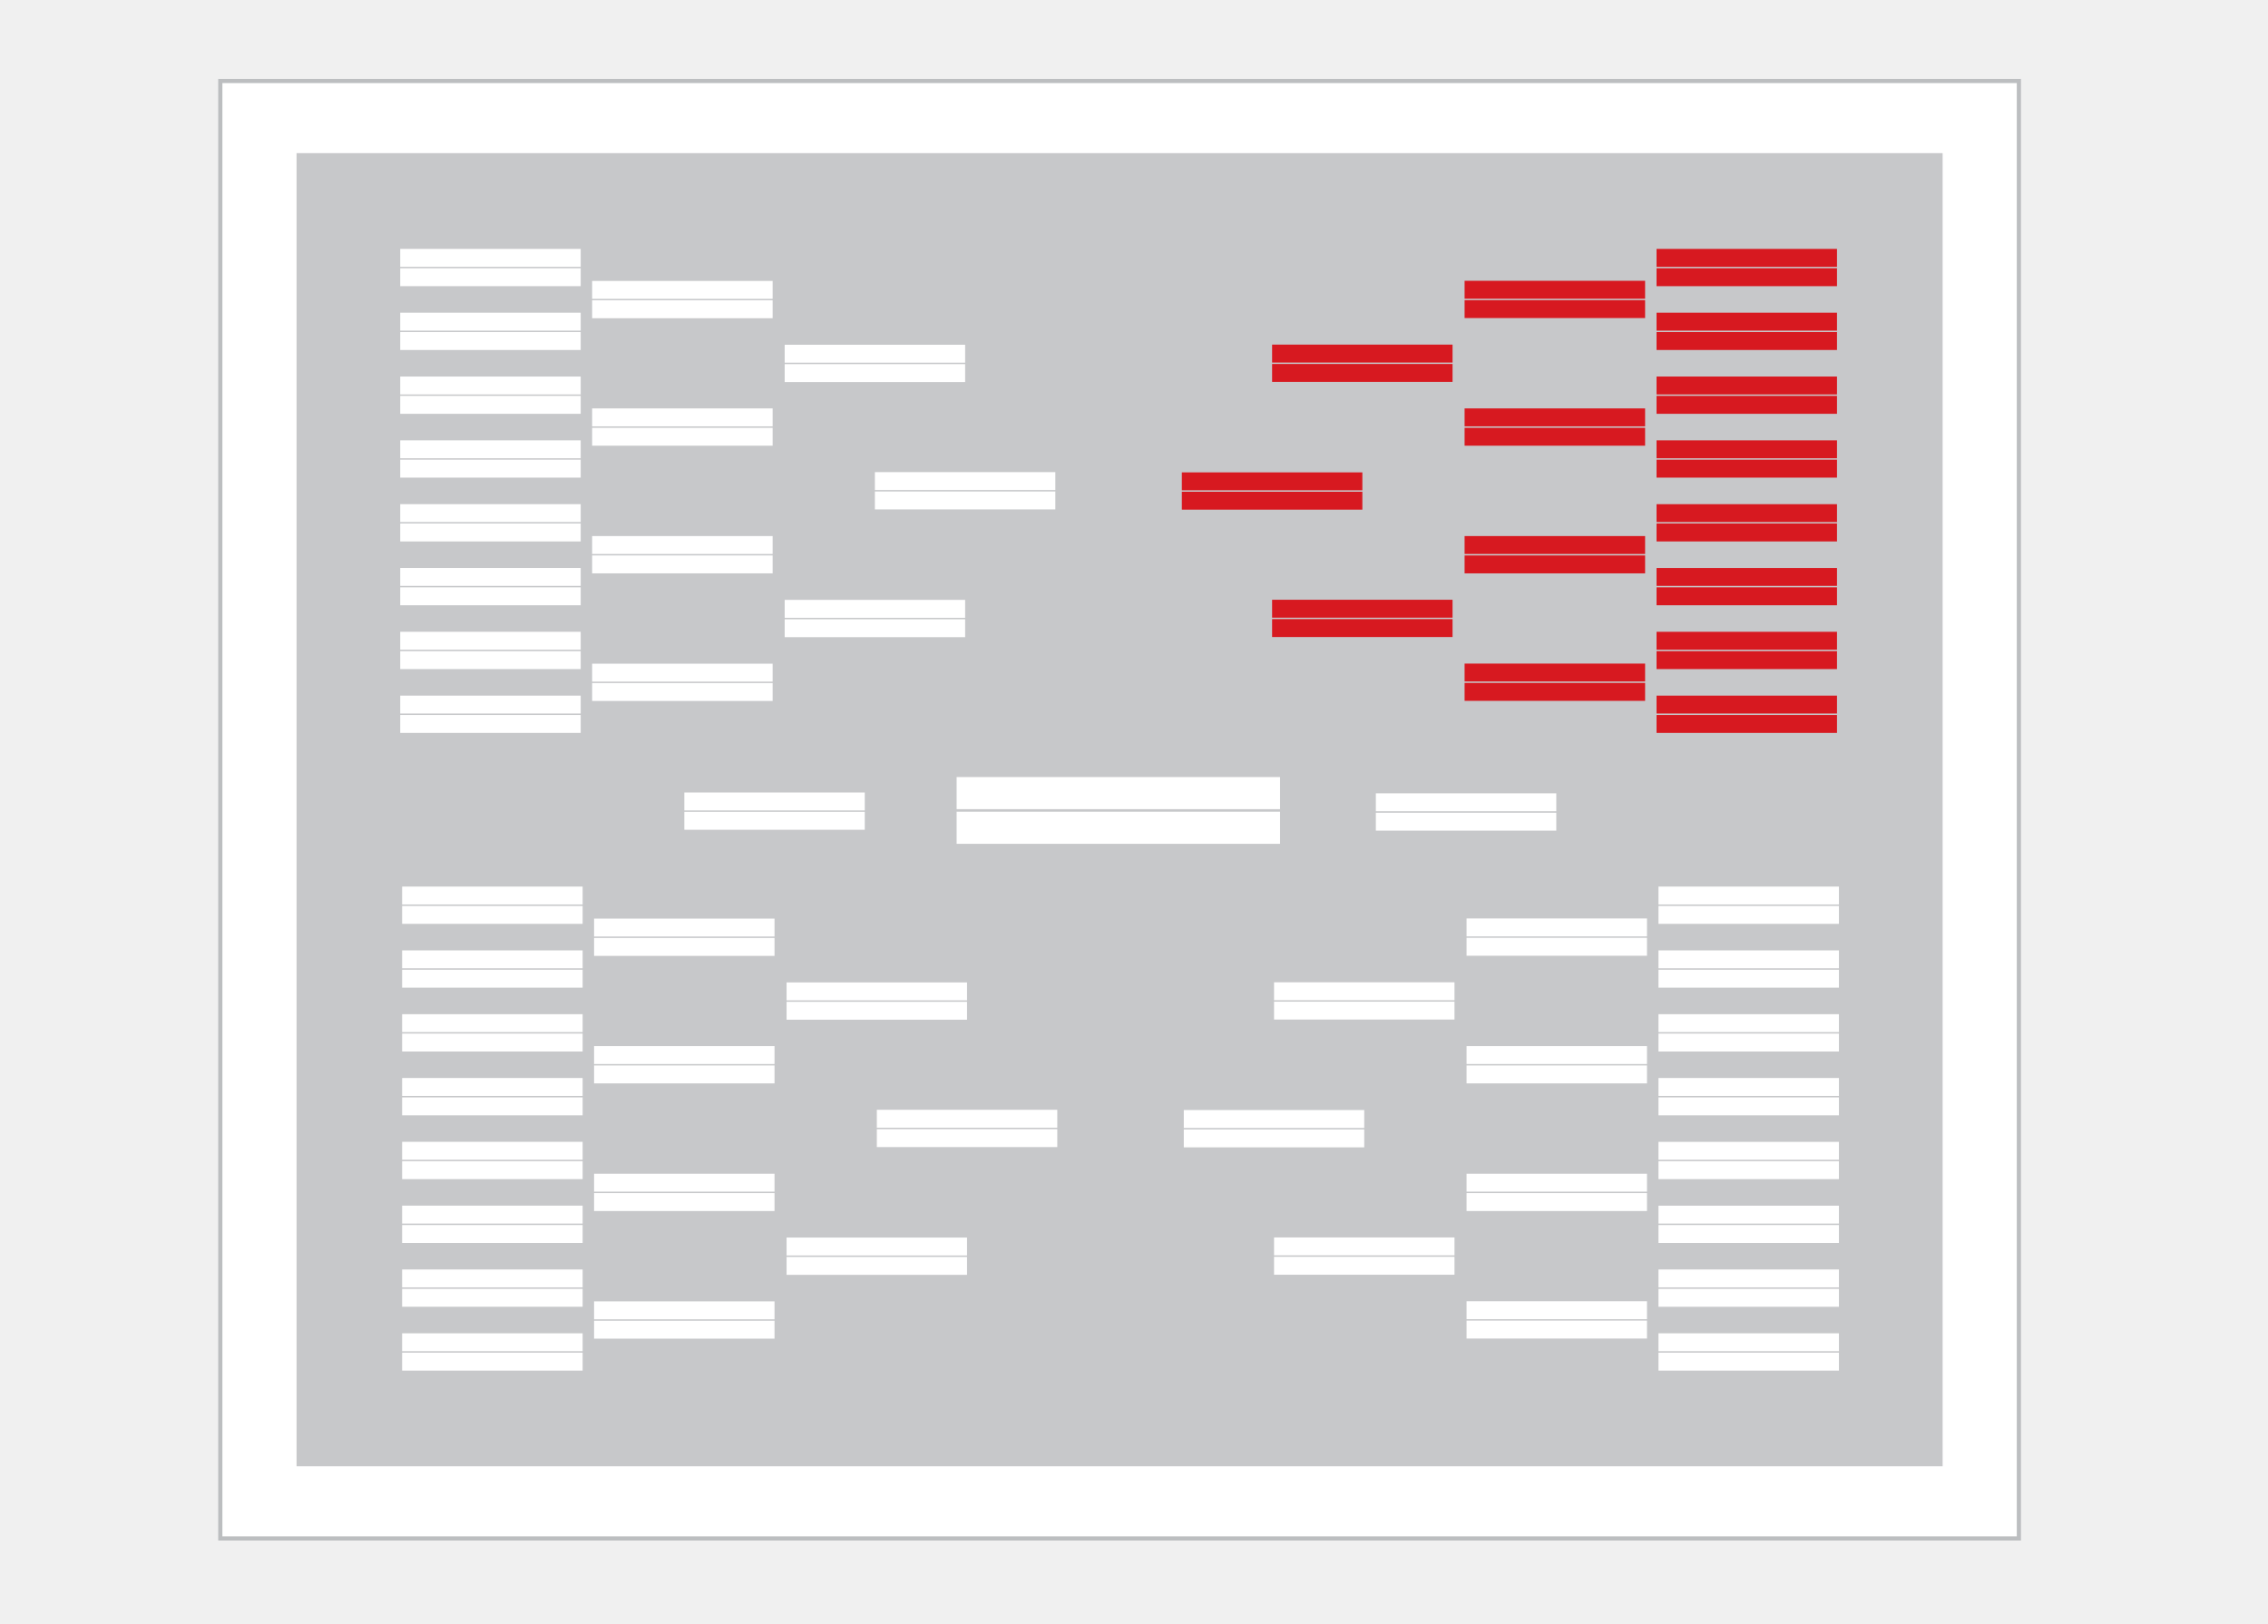
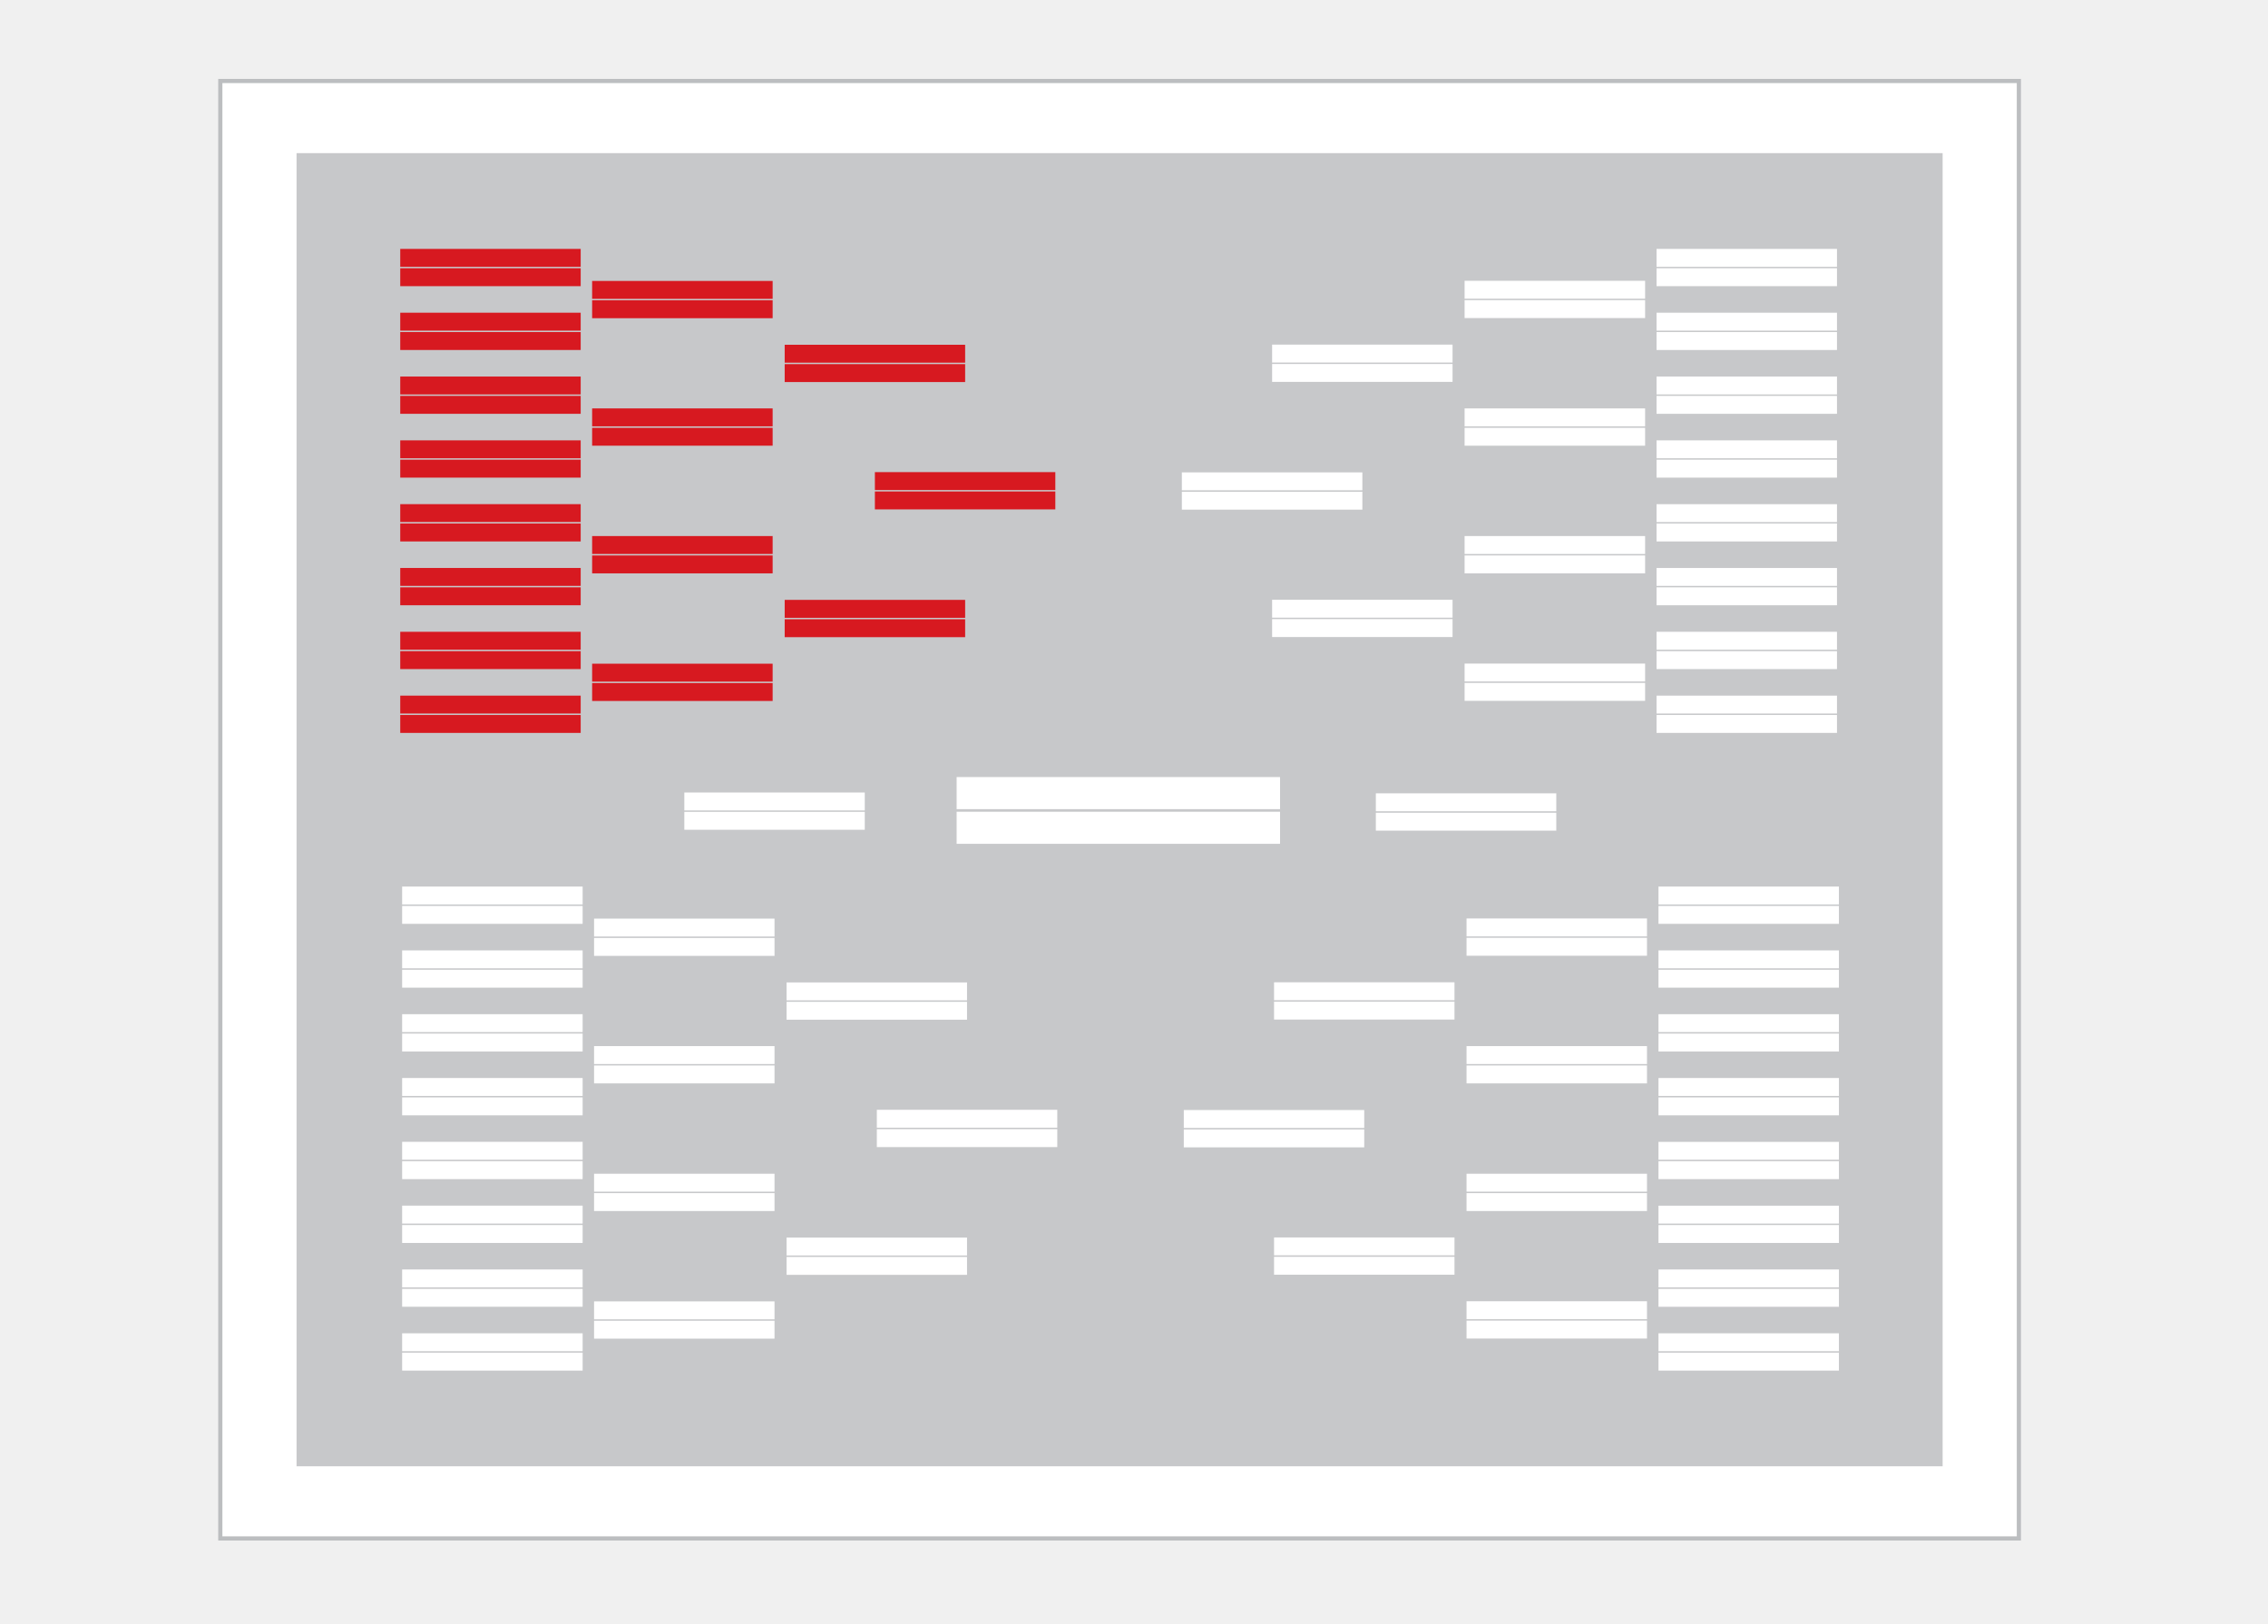
<svg xmlns="http://www.w3.org/2000/svg" version="1.1" x="0px" y="0px" width="271.312px" height="194.234px" viewBox="0 0 271.312 194.234" enable-background="new 0 0 271.312 194.234" xml:space="preserve">
  <g id="Layer_9">
</g>
  <g id="Bracket">
</g>
  <g id="Nav">
-     <rect x="26.354" y="9.688" fill="#FFFFFF" stroke="#BCBEC0" stroke-width="0.5" stroke-miterlimit="10" width="215.157" height="174.337" />
-     <rect x="35.476" y="18.318" fill="#C7C8CA" width="196.913" height="157.076" />
    <g>
+       <rect x="26.354" y="9.688" fill="#FFFFFF" stroke="#BCBEC0" stroke-width="0.5" stroke-miterlimit="10" width="215.157" height="174.337" />
+       <rect x="35.476" y="18.318" fill="#C7C8CA" width="196.913" height="157.076" />
      <g>
-         <rect x="47.88" y="29.773" fill="#FFFFFF" width="21.586" height="2.143" />
-         <rect x="47.88" y="32.085" fill="#FFFFFF" width="21.586" height="2.146" />
+         <g>
+           <g>
+             <rect x="47.88" y="29.773" fill="#D71920" width="21.586" height="2.143" />
+             <rect x="47.88" y="32.085" fill="#D71920" width="21.586" height="2.146" />
+           </g>
+           <g>
+             <rect x="47.88" y="37.406" fill="#D71920" width="21.586" height="2.144" />
+             <rect x="47.88" y="39.719" fill="#D71920" width="21.586" height="2.146" />
+           </g>
+           <g>
+             <rect x="47.88" y="45.041" fill="#D71920" width="21.586" height="2.143" />
+             <rect x="47.88" y="47.353" fill="#D71920" width="21.586" height="2.146" />
+           </g>
+           <g>
+             <rect x="47.88" y="52.675" fill="#D71920" width="21.586" height="2.143" />
+             <rect x="47.88" y="54.986" fill="#D71920" width="21.586" height="2.146" />
+           </g>
+           <g>
+             <rect x="47.88" y="60.305" fill="#D71920" width="21.586" height="2.143" />
+             <rect x="47.88" y="62.621" fill="#D71920" width="21.586" height="2.146" />
+           </g>
+           <g>
+             <rect x="47.88" y="67.939" fill="#D71920" width="21.586" height="2.143" />
+             <rect x="47.88" y="70.254" fill="#D71920" width="21.586" height="2.146" />
+           </g>
+           <g>
+             <rect x="47.88" y="75.573" fill="#D71920" width="21.586" height="2.143" />
+             <rect x="47.88" y="77.889" fill="#D71920" width="21.586" height="2.146" />
+           </g>
+           <g>
+             <rect x="47.88" y="83.21" fill="#D71920" width="21.586" height="2.14" />
+             <rect x="47.88" y="85.522" fill="#D71920" width="21.586" height="2.146" />
+           </g>
+           <g>
+             <rect x="70.835" y="33.606" fill="#D71920" width="21.593" height="2.143" />
+             <rect x="70.835" y="35.918" fill="#D71920" width="21.593" height="2.146" />
+           </g>
+           <g>
+             <rect x="70.835" y="48.854" fill="#D71920" width="21.593" height="2.146" />
+             <rect x="70.835" y="51.173" fill="#D71920" width="21.593" height="2.14" />
+           </g>
+           <g>
+             <rect x="70.835" y="64.122" fill="#D71920" width="21.593" height="2.146" />
+             <rect x="70.835" y="66.441" fill="#D71920" width="21.593" height="2.143" />
+           </g>
+           <g>
+             <rect x="70.835" y="79.39" fill="#D71920" width="21.593" height="2.146" />
+             <rect x="70.835" y="81.705" fill="#D71920" width="21.593" height="2.143" />
+           </g>
+           <g>
+             <rect x="93.869" y="41.24" fill="#D71920" width="21.587" height="2.143" />
+             <rect x="93.869" y="43.553" fill="#D71920" width="21.587" height="2.146" />
+           </g>
+           <g>
+             <rect x="93.869" y="71.756" fill="#D71920" width="21.587" height="2.146" />
+             <rect x="93.869" y="74.074" fill="#D71920" width="21.587" height="2.143" />
+           </g>
+           <g>
+             <rect x="104.659" y="56.475" fill="#D71920" width="21.586" height="2.143" />
+             <rect x="104.659" y="58.787" fill="#D71920" width="21.586" height="2.146" />
+           </g>
+         </g>
+         <g>
+           <g>
+             <rect x="198.166" y="85.522" fill="#FFFFFF" width="21.586" height="2.146" />
+             <rect x="198.166" y="83.21" fill="#FFFFFF" width="21.586" height="2.14" />
+           </g>
+           <g>
+             <rect x="198.166" y="77.889" fill="#FFFFFF" width="21.586" height="2.146" />
+             <rect x="198.166" y="75.573" fill="#FFFFFF" width="21.586" height="2.143" />
+           </g>
+           <g>
+             <rect x="198.166" y="70.254" fill="#FFFFFF" width="21.586" height="2.146" />
+             <rect x="198.166" y="67.942" fill="#FFFFFF" width="21.586" height="2.14" />
+           </g>
+           <g>
+             <rect x="198.166" y="62.621" fill="#FFFFFF" width="21.586" height="2.146" />
+             <rect x="198.166" y="60.309" fill="#FFFFFF" width="21.586" height="2.143" />
+           </g>
+           <g>
+             <rect x="198.166" y="54.986" fill="#FFFFFF" width="21.586" height="2.146" />
+             <rect x="198.166" y="52.675" fill="#FFFFFF" width="21.586" height="2.143" />
+           </g>
+           <g>
+             <rect x="198.166" y="47.353" fill="#FFFFFF" width="21.586" height="2.146" />
+             <rect x="198.166" y="45.041" fill="#FFFFFF" width="21.586" height="2.143" />
+           </g>
+           <g>
+             <rect x="198.166" y="39.719" fill="#FFFFFF" width="21.586" height="2.146" />
+             <rect x="198.166" y="37.406" fill="#FFFFFF" width="21.586" height="2.144" />
+           </g>
+           <g>
+             <rect x="198.166" y="32.085" fill="#FFFFFF" width="21.586" height="2.146" />
+             <rect x="198.166" y="29.773" fill="#FFFFFF" width="21.586" height="2.143" />
+           </g>
+           <g>
+             <rect x="175.204" y="81.688" fill="#FFFFFF" width="21.594" height="2.146" />
+             <rect x="175.204" y="79.377" fill="#FFFFFF" width="21.594" height="2.139" />
+           </g>
+           <g>
+             <rect x="175.204" y="66.441" fill="#FFFFFF" width="21.594" height="2.143" />
+             <rect x="175.204" y="64.122" fill="#FFFFFF" width="21.594" height="2.146" />
+           </g>
+           <g>
+             <rect x="175.204" y="51.173" fill="#FFFFFF" width="21.594" height="2.14" />
+             <rect x="175.204" y="48.854" fill="#FFFFFF" width="21.594" height="2.146" />
+           </g>
+           <g>
+             <rect x="175.204" y="35.902" fill="#FFFFFF" width="21.594" height="2.143" />
+             <rect x="175.204" y="33.587" fill="#FFFFFF" width="21.594" height="2.146" />
+           </g>
+           <g>
+             <rect x="152.177" y="74.055" fill="#FFFFFF" width="21.586" height="2.146" />
+             <rect x="152.177" y="71.742" fill="#FFFFFF" width="21.586" height="2.143" />
+           </g>
+           <g>
+             <rect x="152.177" y="43.536" fill="#FFFFFF" width="21.586" height="2.143" />
+             <rect x="152.177" y="41.221" fill="#FFFFFF" width="21.586" height="2.146" />
+           </g>
+         </g>
+         <g>
+           <rect x="141.38" y="58.82" fill="#FFFFFF" width="21.594" height="2.143" />
+           <rect x="141.38" y="56.505" fill="#FFFFFF" width="21.594" height="2.143" />
+         </g>
+         <g>
+           <g>
+             <rect x="48.106" y="106.049" fill="#FFFFFF" width="21.592" height="2.143" />
+             <rect x="48.106" y="108.364" fill="#FFFFFF" width="21.592" height="2.143" />
+           </g>
+           <g>
+             <rect x="48.106" y="113.683" fill="#FFFFFF" width="21.592" height="2.143" />
+             <rect x="48.106" y="115.998" fill="#FFFFFF" width="21.592" height="2.143" />
+           </g>
+           <g>
+             <rect x="48.106" y="121.316" fill="#FFFFFF" width="21.592" height="2.143" />
+             <rect x="48.106" y="123.632" fill="#FFFFFF" width="21.592" height="2.146" />
+           </g>
+           <g>
+             <rect x="48.106" y="128.95" fill="#FFFFFF" width="21.592" height="2.143" />
+             <rect x="48.106" y="131.266" fill="#FFFFFF" width="21.592" height="2.146" />
+           </g>
+           <g>
+             <rect x="48.106" y="136.581" fill="#FFFFFF" width="21.592" height="2.146" />
+             <rect x="48.106" y="138.899" fill="#FFFFFF" width="21.592" height="2.146" />
+           </g>
+           <g>
+             <rect x="48.106" y="144.215" fill="#FFFFFF" width="21.592" height="2.146" />
+             <rect x="48.106" y="146.533" fill="#FFFFFF" width="21.592" height="2.146" />
+           </g>
+           <g>
+             <rect x="48.106" y="151.852" fill="#FFFFFF" width="21.592" height="2.143" />
+             <rect x="48.106" y="154.168" fill="#FFFFFF" width="21.592" height="2.143" />
+           </g>
+           <g>
+             <rect x="48.106" y="159.486" fill="#FFFFFF" width="21.592" height="2.143" />
+             <rect x="48.106" y="161.801" fill="#FFFFFF" width="21.592" height="2.146" />
+           </g>
+           <g>
+             <rect x="71.067" y="109.883" fill="#FFFFFF" width="21.586" height="2.143" />
+             <rect x="71.067" y="112.197" fill="#FFFFFF" width="21.586" height="2.143" />
+           </g>
+           <g>
+             <rect x="71.067" y="125.133" fill="#FFFFFF" width="21.586" height="2.146" />
+             <rect x="71.067" y="127.449" fill="#FFFFFF" width="21.586" height="2.143" />
+           </g>
+           <g>
+             <rect x="71.067" y="140.401" fill="#FFFFFF" width="21.586" height="2.143" />
+             <rect x="71.067" y="142.717" fill="#FFFFFF" width="21.586" height="2.143" />
+           </g>
+           <g>
+             <rect x="71.067" y="155.669" fill="#FFFFFF" width="21.586" height="2.146" />
+             <rect x="71.067" y="157.984" fill="#FFFFFF" width="21.586" height="2.143" />
+           </g>
+           <g>
+             <rect x="94.095" y="117.516" fill="#FFFFFF" width="21.587" height="2.143" />
+             <rect x="94.095" y="119.832" fill="#FFFFFF" width="21.587" height="2.143" />
+           </g>
+           <g>
+             <rect x="94.095" y="148.035" fill="#FFFFFF" width="21.587" height="2.143" />
+             <rect x="94.095" y="150.351" fill="#FFFFFF" width="21.587" height="2.143" />
+           </g>
+           <g>
+             <rect x="104.892" y="132.751" fill="#FFFFFF" width="21.586" height="2.143" />
+             <rect x="104.892" y="135.066" fill="#FFFFFF" width="21.586" height="2.146" />
+           </g>
+         </g>
+         <g>
+           <g>
+             <rect x="198.398" y="161.801" fill="#FFFFFF" width="21.586" height="2.146" />
+             <rect x="198.398" y="159.486" fill="#FFFFFF" width="21.586" height="2.143" />
+           </g>
+           <g>
+             <rect x="198.398" y="154.168" fill="#FFFFFF" width="21.586" height="2.146" />
+             <rect x="198.398" y="151.852" fill="#FFFFFF" width="21.586" height="2.143" />
+           </g>
+           <g>
+             <rect x="198.398" y="146.533" fill="#FFFFFF" width="21.586" height="2.146" />
+             <rect x="198.398" y="144.222" fill="#FFFFFF" width="21.586" height="2.14" />
+           </g>
+           <g>
+             <rect x="198.398" y="138.899" fill="#FFFFFF" width="21.586" height="2.146" />
+             <rect x="198.398" y="136.588" fill="#FFFFFF" width="21.586" height="2.139" />
+           </g>
+           <g>
+             <rect x="198.398" y="131.266" fill="#FFFFFF" width="21.586" height="2.146" />
+             <rect x="198.398" y="128.95" fill="#FFFFFF" width="21.586" height="2.143" />
+           </g>
+           <g>
+             <rect x="198.398" y="123.632" fill="#FFFFFF" width="21.586" height="2.146" />
+             <rect x="198.398" y="121.316" fill="#FFFFFF" width="21.586" height="2.143" />
+           </g>
+           <g>
+             <rect x="198.398" y="115.998" fill="#FFFFFF" width="21.586" height="2.143" />
+             <rect x="198.398" y="113.683" fill="#FFFFFF" width="21.586" height="2.143" />
+           </g>
+           <g>
+             <rect x="198.398" y="108.364" fill="#FFFFFF" width="21.586" height="2.143" />
+             <rect x="198.398" y="106.049" fill="#FFFFFF" width="21.586" height="2.143" />
+           </g>
+           <g>
+             <rect x="175.437" y="157.968" fill="#FFFFFF" width="21.586" height="2.146" />
+             <rect x="175.437" y="155.652" fill="#FFFFFF" width="21.586" height="2.146" />
+           </g>
+           <g>
+             <rect x="175.437" y="142.717" fill="#FFFFFF" width="21.586" height="2.143" />
+             <rect x="175.437" y="140.401" fill="#FFFFFF" width="21.586" height="2.143" />
+           </g>
+           <g>
+             <rect x="175.437" y="127.449" fill="#FFFFFF" width="21.586" height="2.143" />
+             <rect x="175.437" y="125.133" fill="#FFFFFF" width="21.586" height="2.146" />
+           </g>
+           <g>
+             <rect x="175.437" y="112.178" fill="#FFFFFF" width="21.586" height="2.146" />
+             <rect x="175.437" y="109.865" fill="#FFFFFF" width="21.586" height="2.146" />
+           </g>
+           <g>
+             <rect x="152.409" y="150.334" fill="#FFFFFF" width="21.586" height="2.146" />
+             <rect x="152.409" y="148.021" fill="#FFFFFF" width="21.586" height="2.14" />
+           </g>
+           <g>
+             <rect x="152.409" y="119.814" fill="#FFFFFF" width="21.586" height="2.143" />
+             <rect x="152.409" y="117.5" fill="#FFFFFF" width="21.586" height="2.146" />
+           </g>
+           <g>
+             <rect x="141.612" y="135.1" fill="#FFFFFF" width="21.586" height="2.143" />
+             <rect x="141.612" y="132.78" fill="#FFFFFF" width="21.586" height="2.146" />
+           </g>
+         </g>
+         <g>
+           <rect x="164.587" y="97.216" fill="#FFFFFF" width="21.586" height="2.143" />
+           <rect x="164.587" y="94.896" fill="#FFFFFF" width="21.586" height="2.146" />
+         </g>
+         <g>
+           <rect x="81.864" y="97.109" fill="#FFFFFF" width="21.586" height="2.146" />
+           <rect x="81.864" y="94.797" fill="#FFFFFF" width="21.586" height="2.146" />
+         </g>
+         <g>
+           <rect x="114.438" y="97.096" fill="#FFFFFF" width="38.688" height="3.84" />
+           <rect x="114.438" y="92.95" fill="#FFFFFF" width="38.688" height="3.84" />
+         </g>
      </g>
-       <g>
-         <rect x="47.88" y="37.406" fill="#FFFFFF" width="21.586" height="2.144" />
-         <rect x="47.88" y="39.719" fill="#FFFFFF" width="21.586" height="2.146" />
-       </g>
-       <g>
-         <rect x="47.88" y="45.041" fill="#FFFFFF" width="21.586" height="2.143" />
-         <rect x="47.88" y="47.353" fill="#FFFFFF" width="21.586" height="2.146" />
-       </g>
-       <g>
-         <rect x="47.88" y="52.675" fill="#FFFFFF" width="21.586" height="2.143" />
-         <rect x="47.88" y="54.986" fill="#FFFFFF" width="21.586" height="2.146" />
-       </g>
-       <g>
-         <rect x="47.88" y="60.305" fill="#FFFFFF" width="21.586" height="2.143" />
-         <rect x="47.88" y="62.621" fill="#FFFFFF" width="21.586" height="2.146" />
-       </g>
-       <g>
-         <rect x="47.88" y="67.939" fill="#FFFFFF" width="21.586" height="2.143" />
-         <rect x="47.88" y="70.254" fill="#FFFFFF" width="21.586" height="2.146" />
-       </g>
-       <g>
-         <rect x="47.88" y="75.573" fill="#FFFFFF" width="21.586" height="2.143" />
-         <rect x="47.88" y="77.889" fill="#FFFFFF" width="21.586" height="2.146" />
-       </g>
-       <g>
-         <rect x="47.88" y="83.21" fill="#FFFFFF" width="21.586" height="2.14" />
-         <rect x="47.88" y="85.522" fill="#FFFFFF" width="21.586" height="2.146" />
-       </g>
-       <g>
-         <rect x="70.835" y="33.606" fill="#FFFFFF" width="21.593" height="2.143" />
-         <rect x="70.835" y="35.918" fill="#FFFFFF" width="21.593" height="2.146" />
-       </g>
-       <g>
-         <rect x="70.835" y="48.854" fill="#FFFFFF" width="21.593" height="2.146" />
-         <rect x="70.835" y="51.173" fill="#FFFFFF" width="21.593" height="2.14" />
-       </g>
-       <g>
-         <rect x="70.835" y="64.122" fill="#FFFFFF" width="21.593" height="2.146" />
-         <rect x="70.835" y="66.441" fill="#FFFFFF" width="21.593" height="2.143" />
-       </g>
-       <g>
-         <rect x="70.835" y="79.39" fill="#FFFFFF" width="21.593" height="2.146" />
-         <rect x="70.835" y="81.705" fill="#FFFFFF" width="21.593" height="2.143" />
-       </g>
-       <g>
-         <rect x="93.869" y="41.24" fill="#FFFFFF" width="21.587" height="2.143" />
-         <rect x="93.869" y="43.553" fill="#FFFFFF" width="21.587" height="2.146" />
-       </g>
-       <g>
-         <rect x="93.869" y="71.756" fill="#FFFFFF" width="21.587" height="2.146" />
-         <rect x="93.869" y="74.074" fill="#FFFFFF" width="21.587" height="2.143" />
-       </g>
-       <g>
-         <rect x="104.659" y="56.475" fill="#FFFFFF" width="21.586" height="2.143" />
-         <rect x="104.659" y="58.787" fill="#FFFFFF" width="21.586" height="2.146" />
-       </g>
-     </g>
-     <g>
-       <g>
-         <g>
-           <rect x="198.166" y="85.522" fill="#D71920" width="21.586" height="2.146" />
-           <rect x="198.166" y="83.21" fill="#D71920" width="21.586" height="2.14" />
-         </g>
-         <g>
-           <rect x="198.166" y="77.889" fill="#D71920" width="21.586" height="2.146" />
-           <rect x="198.166" y="75.573" fill="#D71920" width="21.586" height="2.143" />
-         </g>
-         <g>
-           <rect x="198.166" y="70.254" fill="#D71920" width="21.586" height="2.146" />
-           <rect x="198.166" y="67.942" fill="#D71920" width="21.586" height="2.14" />
-         </g>
-         <g>
-           <rect x="198.166" y="62.621" fill="#D71920" width="21.586" height="2.146" />
-           <rect x="198.166" y="60.309" fill="#D71920" width="21.586" height="2.143" />
-         </g>
-         <g>
-           <rect x="198.166" y="54.986" fill="#D71920" width="21.586" height="2.146" />
-           <rect x="198.166" y="52.675" fill="#D71920" width="21.586" height="2.143" />
-         </g>
-         <g>
-           <rect x="198.166" y="47.353" fill="#D71920" width="21.586" height="2.146" />
-           <rect x="198.166" y="45.041" fill="#D71920" width="21.586" height="2.143" />
-         </g>
-         <g>
-           <rect x="198.166" y="39.719" fill="#D71920" width="21.586" height="2.146" />
-           <rect x="198.166" y="37.406" fill="#D71920" width="21.586" height="2.144" />
-         </g>
-         <g>
-           <rect x="198.166" y="32.085" fill="#D71920" width="21.586" height="2.146" />
-           <rect x="198.166" y="29.773" fill="#D71920" width="21.586" height="2.143" />
-         </g>
-         <g>
-           <rect x="175.204" y="81.688" fill="#D71920" width="21.594" height="2.146" />
-           <rect x="175.204" y="79.377" fill="#D71920" width="21.594" height="2.139" />
-         </g>
-         <g>
-           <rect x="175.204" y="66.441" fill="#D71920" width="21.594" height="2.143" />
-           <rect x="175.204" y="64.122" fill="#D71920" width="21.594" height="2.146" />
-         </g>
-         <g>
-           <rect x="175.204" y="51.173" fill="#D71920" width="21.594" height="2.14" />
-           <rect x="175.204" y="48.854" fill="#D71920" width="21.594" height="2.146" />
-         </g>
-         <g>
-           <rect x="175.204" y="35.902" fill="#D71920" width="21.594" height="2.143" />
-           <rect x="175.204" y="33.587" fill="#D71920" width="21.594" height="2.146" />
-         </g>
-         <g>
-           <rect x="152.177" y="74.055" fill="#D71920" width="21.586" height="2.146" />
-           <rect x="152.177" y="71.742" fill="#D71920" width="21.586" height="2.143" />
-         </g>
-         <g>
-           <rect x="152.177" y="43.536" fill="#D71920" width="21.586" height="2.143" />
-           <rect x="152.177" y="41.221" fill="#D71920" width="21.586" height="2.146" />
-         </g>
-       </g>
-       <g>
-         <rect x="141.38" y="58.82" fill="#D71920" width="21.594" height="2.143" />
-         <rect x="141.38" y="56.505" fill="#D71920" width="21.594" height="2.143" />
-       </g>
-     </g>
-     <g>
-       <g>
-         <rect x="48.106" y="106.049" fill="#FFFFFF" width="21.592" height="2.143" />
-         <rect x="48.106" y="108.364" fill="#FFFFFF" width="21.592" height="2.143" />
-       </g>
-       <g>
-         <rect x="48.106" y="113.683" fill="#FFFFFF" width="21.592" height="2.143" />
-         <rect x="48.106" y="115.998" fill="#FFFFFF" width="21.592" height="2.143" />
-       </g>
-       <g>
-         <rect x="48.106" y="121.316" fill="#FFFFFF" width="21.592" height="2.143" />
-         <rect x="48.106" y="123.632" fill="#FFFFFF" width="21.592" height="2.146" />
-       </g>
-       <g>
-         <rect x="48.106" y="128.95" fill="#FFFFFF" width="21.592" height="2.143" />
-         <rect x="48.106" y="131.266" fill="#FFFFFF" width="21.592" height="2.146" />
-       </g>
-       <g>
-         <rect x="48.106" y="136.581" fill="#FFFFFF" width="21.592" height="2.146" />
-         <rect x="48.106" y="138.899" fill="#FFFFFF" width="21.592" height="2.146" />
-       </g>
-       <g>
-         <rect x="48.106" y="144.215" fill="#FFFFFF" width="21.592" height="2.146" />
-         <rect x="48.106" y="146.533" fill="#FFFFFF" width="21.592" height="2.146" />
-       </g>
-       <g>
-         <rect x="48.106" y="151.852" fill="#FFFFFF" width="21.592" height="2.143" />
-         <rect x="48.106" y="154.168" fill="#FFFFFF" width="21.592" height="2.143" />
-       </g>
-       <g>
-         <rect x="48.106" y="159.486" fill="#FFFFFF" width="21.592" height="2.143" />
-         <rect x="48.106" y="161.801" fill="#FFFFFF" width="21.592" height="2.146" />
-       </g>
-       <g>
-         <rect x="71.067" y="109.883" fill="#FFFFFF" width="21.586" height="2.143" />
-         <rect x="71.067" y="112.197" fill="#FFFFFF" width="21.586" height="2.143" />
-       </g>
-       <g>
-         <rect x="71.067" y="125.133" fill="#FFFFFF" width="21.586" height="2.146" />
-         <rect x="71.067" y="127.449" fill="#FFFFFF" width="21.586" height="2.143" />
-       </g>
-       <g>
-         <rect x="71.067" y="140.401" fill="#FFFFFF" width="21.586" height="2.143" />
-         <rect x="71.067" y="142.717" fill="#FFFFFF" width="21.586" height="2.143" />
-       </g>
-       <g>
-         <rect x="71.067" y="155.669" fill="#FFFFFF" width="21.586" height="2.146" />
-         <rect x="71.067" y="157.984" fill="#FFFFFF" width="21.586" height="2.143" />
-       </g>
-       <g>
-         <rect x="94.095" y="117.516" fill="#FFFFFF" width="21.587" height="2.143" />
-         <rect x="94.095" y="119.832" fill="#FFFFFF" width="21.587" height="2.143" />
-       </g>
-       <g>
-         <rect x="94.095" y="148.035" fill="#FFFFFF" width="21.587" height="2.143" />
-         <rect x="94.095" y="150.351" fill="#FFFFFF" width="21.587" height="2.143" />
-       </g>
-       <g>
-         <rect x="104.892" y="132.751" fill="#FFFFFF" width="21.586" height="2.143" />
-         <rect x="104.892" y="135.066" fill="#FFFFFF" width="21.586" height="2.146" />
-       </g>
-     </g>
-     <g>
-       <g>
-         <rect x="198.398" y="161.801" fill="#FFFFFF" width="21.586" height="2.146" />
-         <rect x="198.398" y="159.486" fill="#FFFFFF" width="21.586" height="2.143" />
-       </g>
-       <g>
-         <rect x="198.398" y="154.168" fill="#FFFFFF" width="21.586" height="2.146" />
-         <rect x="198.398" y="151.852" fill="#FFFFFF" width="21.586" height="2.143" />
-       </g>
-       <g>
-         <rect x="198.398" y="146.533" fill="#FFFFFF" width="21.586" height="2.146" />
-         <rect x="198.398" y="144.222" fill="#FFFFFF" width="21.586" height="2.14" />
-       </g>
-       <g>
-         <rect x="198.398" y="138.899" fill="#FFFFFF" width="21.586" height="2.146" />
-         <rect x="198.398" y="136.588" fill="#FFFFFF" width="21.586" height="2.139" />
-       </g>
-       <g>
-         <rect x="198.398" y="131.266" fill="#FFFFFF" width="21.586" height="2.146" />
-         <rect x="198.398" y="128.95" fill="#FFFFFF" width="21.586" height="2.143" />
-       </g>
-       <g>
-         <rect x="198.398" y="123.632" fill="#FFFFFF" width="21.586" height="2.146" />
-         <rect x="198.398" y="121.316" fill="#FFFFFF" width="21.586" height="2.143" />
-       </g>
-       <g>
-         <rect x="198.398" y="115.998" fill="#FFFFFF" width="21.586" height="2.143" />
-         <rect x="198.398" y="113.683" fill="#FFFFFF" width="21.586" height="2.143" />
-       </g>
-       <g>
-         <rect x="198.398" y="108.364" fill="#FFFFFF" width="21.586" height="2.143" />
-         <rect x="198.398" y="106.049" fill="#FFFFFF" width="21.586" height="2.143" />
-       </g>
-       <g>
-         <rect x="175.437" y="157.968" fill="#FFFFFF" width="21.586" height="2.146" />
-         <rect x="175.437" y="155.652" fill="#FFFFFF" width="21.586" height="2.146" />
-       </g>
-       <g>
-         <rect x="175.437" y="142.717" fill="#FFFFFF" width="21.586" height="2.143" />
-         <rect x="175.437" y="140.401" fill="#FFFFFF" width="21.586" height="2.143" />
-       </g>
-       <g>
-         <rect x="175.437" y="127.449" fill="#FFFFFF" width="21.586" height="2.143" />
-         <rect x="175.437" y="125.133" fill="#FFFFFF" width="21.586" height="2.146" />
-       </g>
-       <g>
-         <rect x="175.437" y="112.178" fill="#FFFFFF" width="21.586" height="2.146" />
-         <rect x="175.437" y="109.865" fill="#FFFFFF" width="21.586" height="2.146" />
-       </g>
-       <g>
-         <rect x="152.409" y="150.334" fill="#FFFFFF" width="21.586" height="2.146" />
-         <rect x="152.409" y="148.021" fill="#FFFFFF" width="21.586" height="2.14" />
-       </g>
-       <g>
-         <rect x="152.409" y="119.814" fill="#FFFFFF" width="21.586" height="2.143" />
-         <rect x="152.409" y="117.5" fill="#FFFFFF" width="21.586" height="2.146" />
-       </g>
-       <g>
-         <rect x="141.612" y="135.1" fill="#FFFFFF" width="21.586" height="2.143" />
-         <rect x="141.612" y="132.78" fill="#FFFFFF" width="21.586" height="2.146" />
-       </g>
-     </g>
-     <g>
-       <rect x="164.587" y="97.216" fill="#FFFFFF" width="21.586" height="2.143" />
-       <rect x="164.587" y="94.896" fill="#FFFFFF" width="21.586" height="2.146" />
-     </g>
-     <g>
-       <rect x="81.864" y="97.109" fill="#FFFFFF" width="21.586" height="2.146" />
-       <rect x="81.864" y="94.797" fill="#FFFFFF" width="21.586" height="2.146" />
-     </g>
-     <g>
-       <rect x="114.438" y="97.096" fill="#FFFFFF" width="38.688" height="3.84" />
-       <rect x="114.438" y="92.95" fill="#FFFFFF" width="38.688" height="3.84" />
    </g>
  </g>
  <g id="Round">
</g>
  <g id="Team_Info">
    <g id="Team_Name">
	</g>
    <g id="Score">
	</g>
    <g id="Seed">
	</g>
  </g>
  <g id="PopOut">
</g>
  <g id="Hover_x2F_Click">
</g>
  <g id="DesktopWeb">
    <g id="FIrst_Round" display="none">
	</g>
    <g id="Second_Round" display="none">
	</g>
    <g id="Regional_Semis" display="none">
	</g>
    <g id="Regional_FInals" display="none">
	</g>
    <g id="National_Semis" display="none">
	</g>
    <g id="National_Champ">
	</g>
  </g>
</svg>
